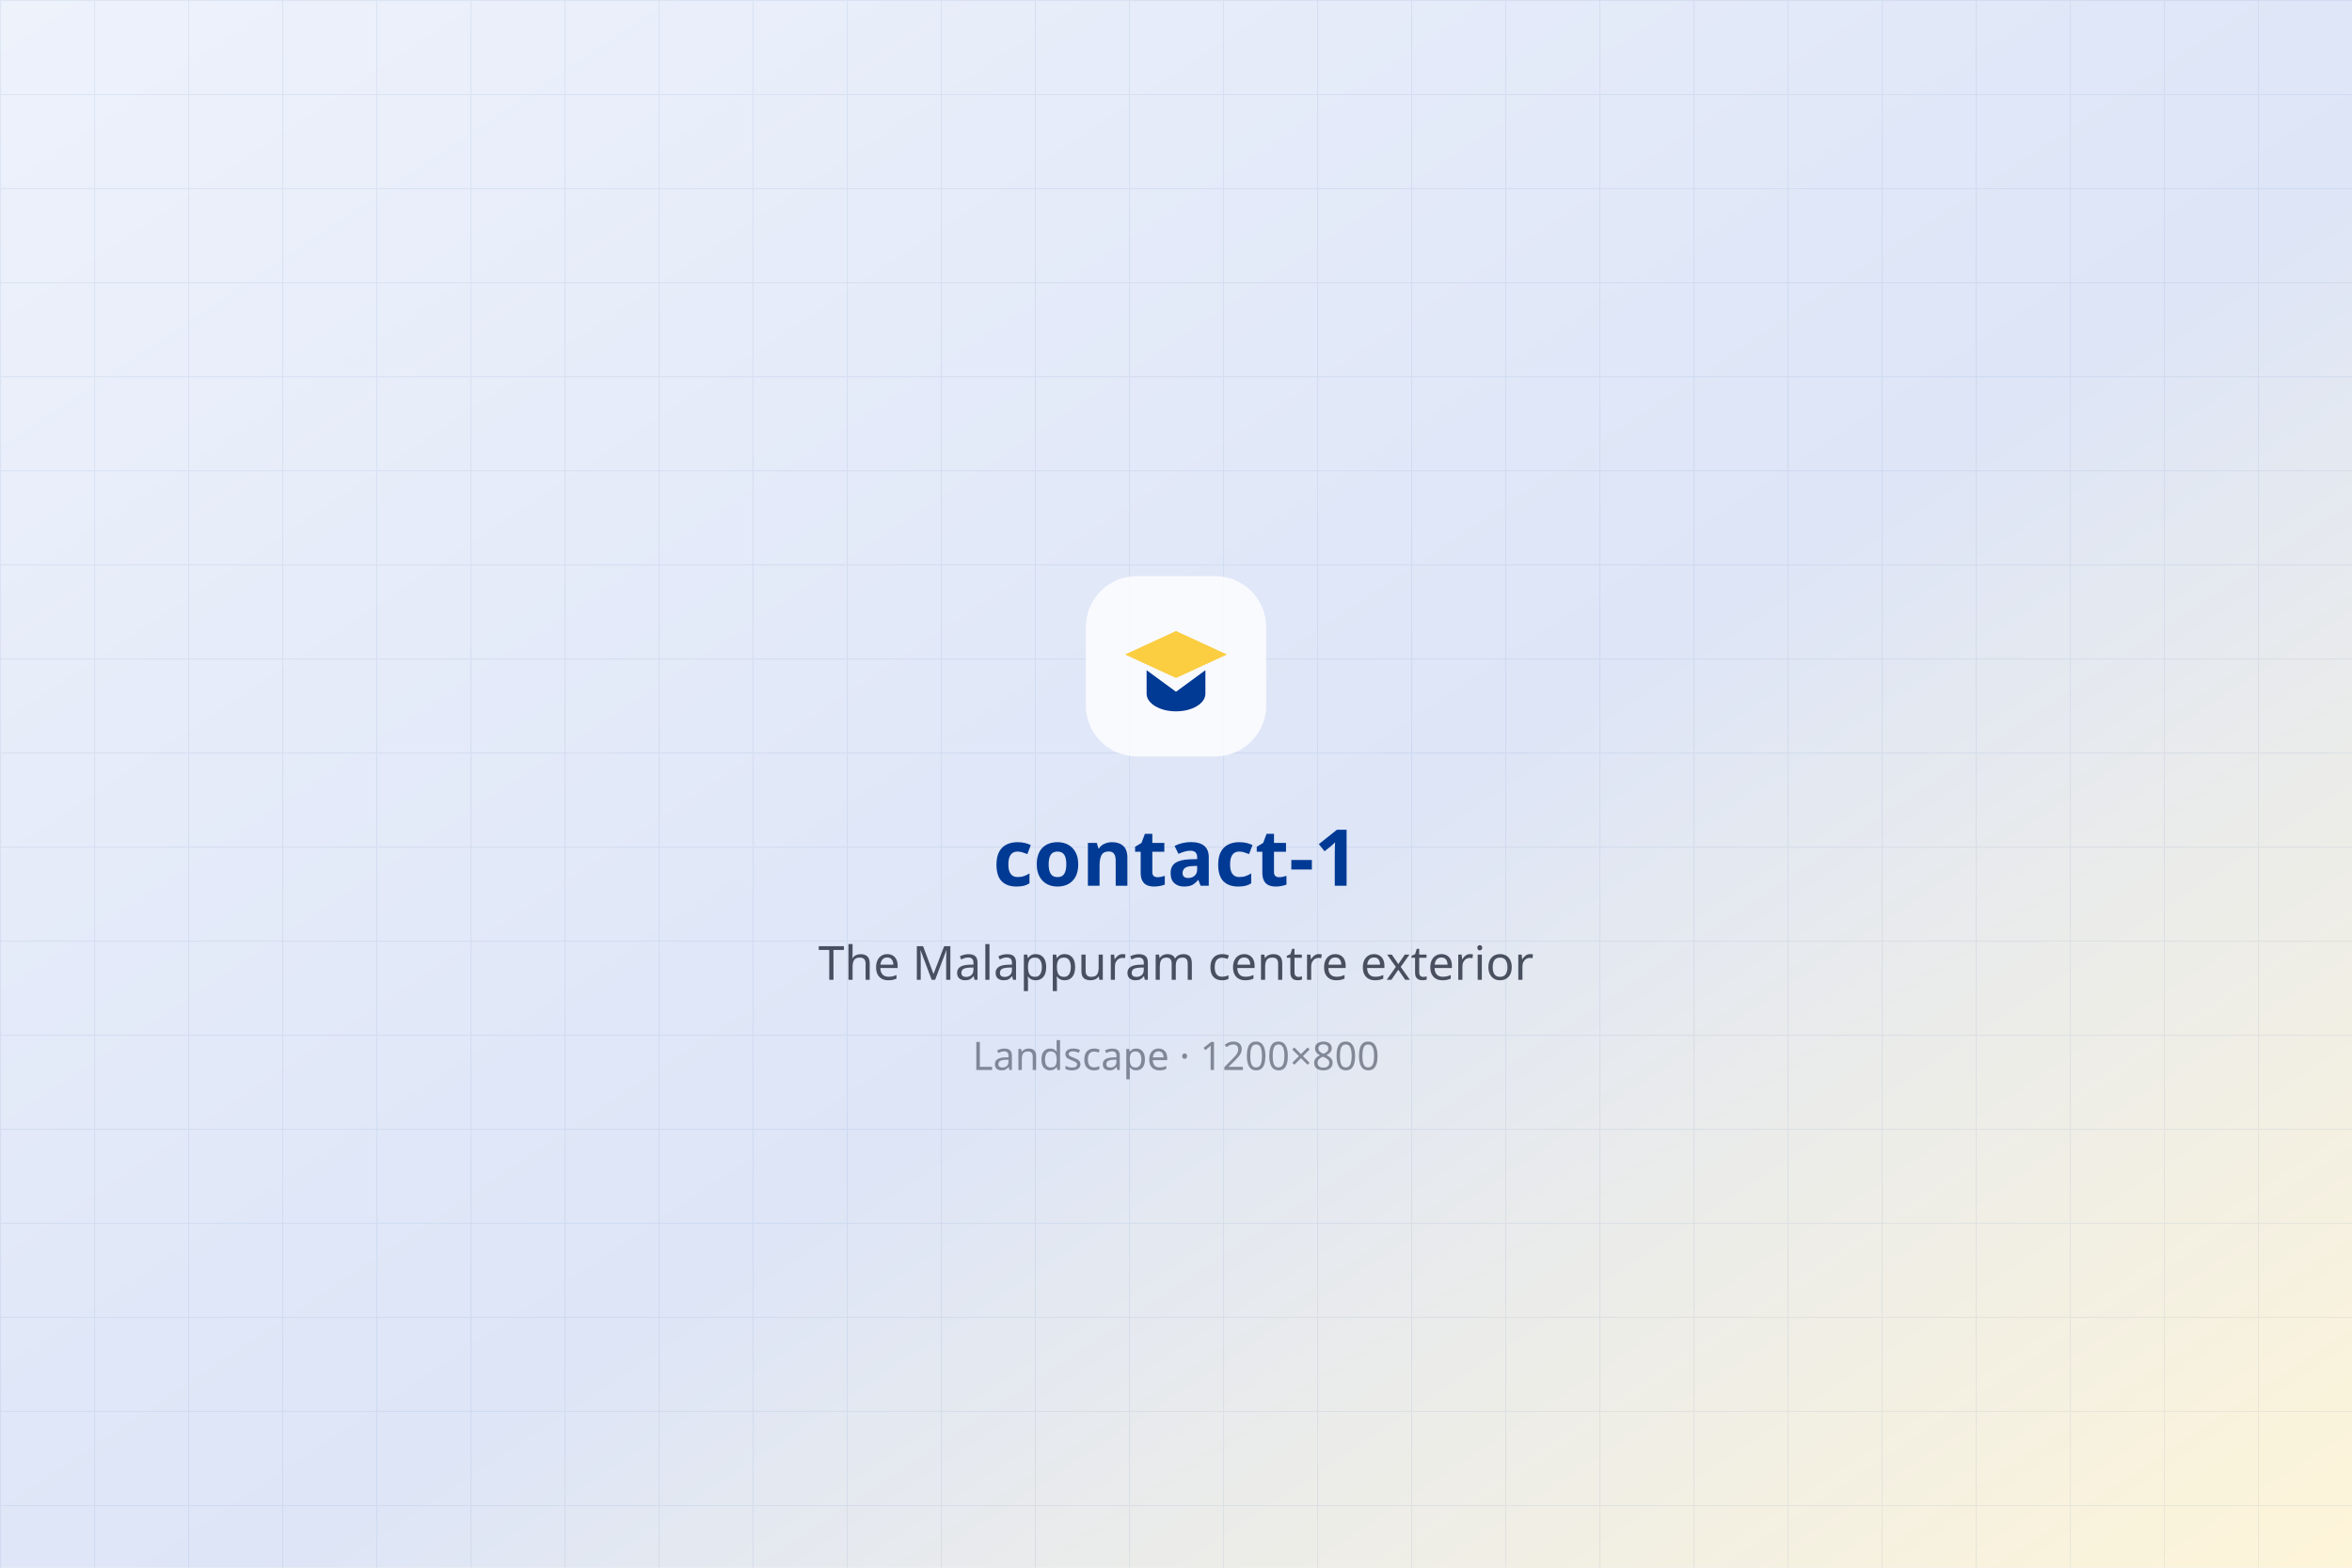
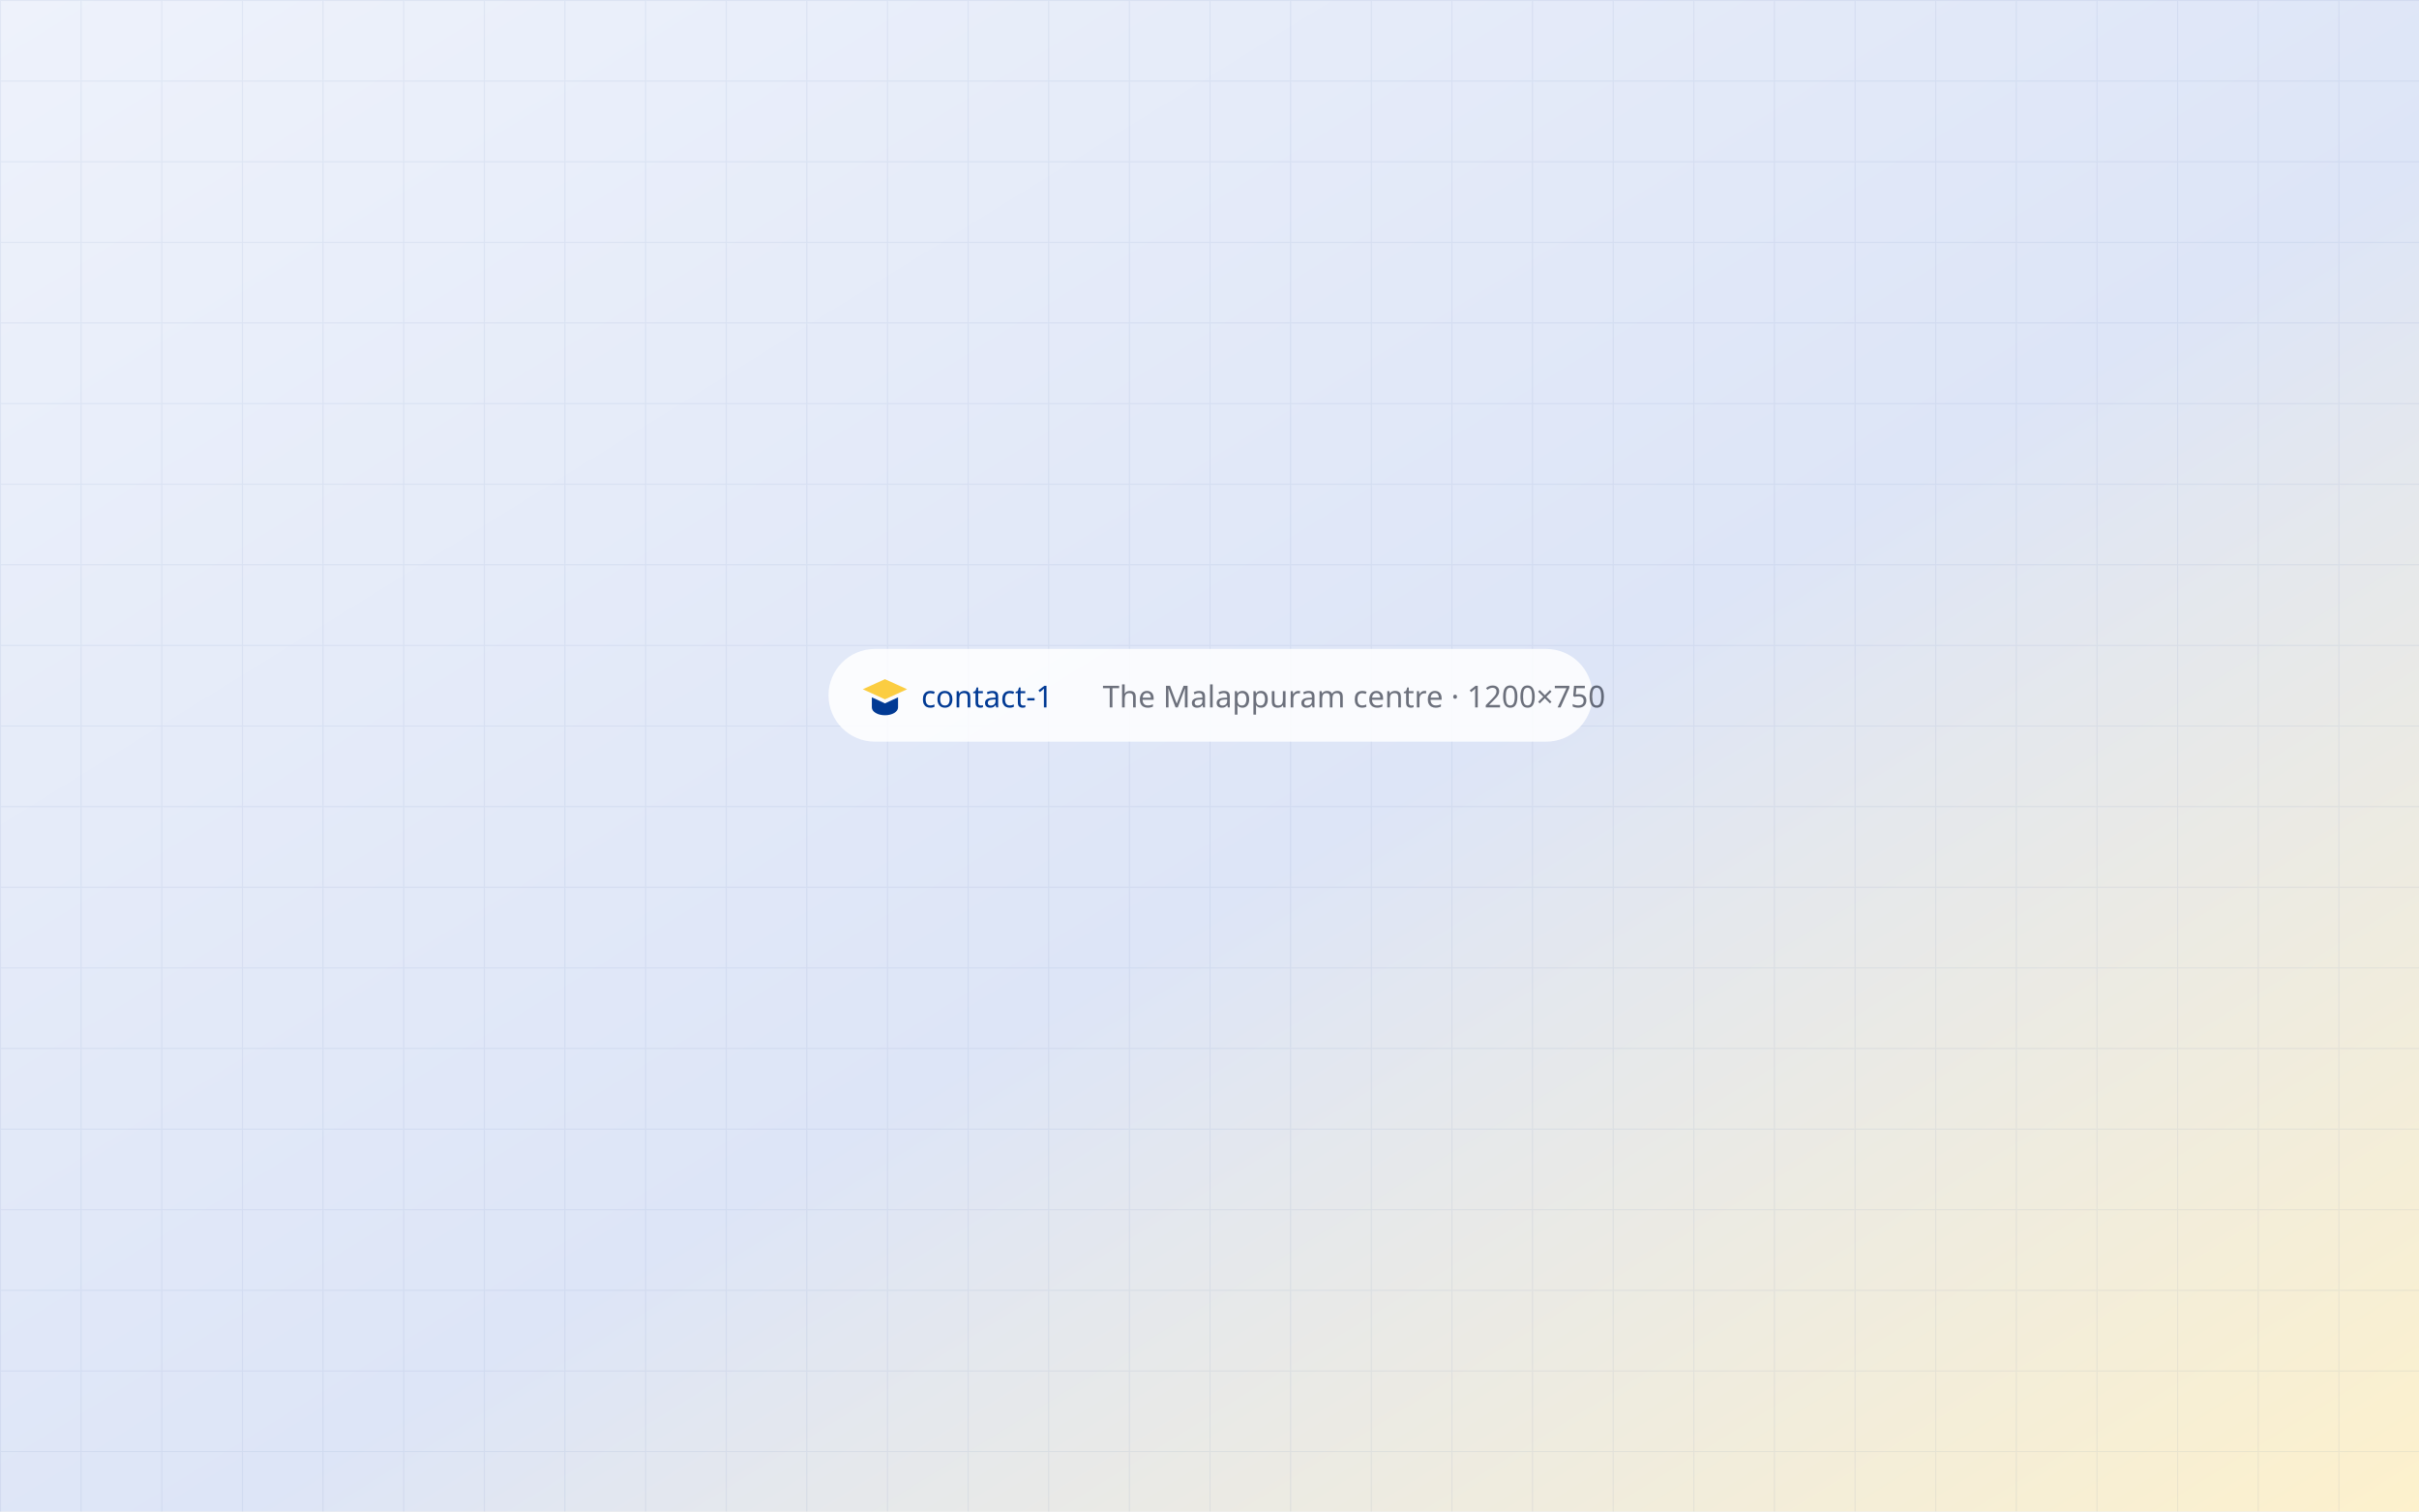
- <svg xmlns="http://www.w3.org/2000/svg" viewBox="0 0 1200 800" width="1200" height="800" role="img" aria-label="The Malappuram centre exterior">
+ <svg xmlns="http://www.w3.org/2000/svg" viewBox="0 0 1200 750" width="1200" height="750" role="img" aria-label="The Malappuram centre">
  <defs>
    <linearGradient id="g" x1="0" y1="0" x2="1" y2="1">
      <stop offset="0%" stop-color="#eef2fb" />
      <stop offset="55%" stop-color="#dde5f7" />
-       <stop offset="100%" stop-color="#fef5d8" />
+       <stop offset="100%" stop-color="#fdf1cc" />
    </linearGradient>
-     <pattern id="p" width="48" height="48" patternUnits="userSpaceOnUse">
-       <path d="M48 0H0v48" fill="none" stroke="#013a94" stroke-opacity="0.07" />
+     <pattern id="p" width="40" height="40" patternUnits="userSpaceOnUse">
+       <path d="M40 0H0v40" fill="none" stroke="#013a94" stroke-opacity="0.06" />
    </pattern>
  </defs>
-   <rect width="1200" height="800" fill="url(#g)" />
-   <rect width="1200" height="800" fill="url(#p)" />
-   <g transform="translate(600 340)">
-     <rect x="-46" y="-46" width="92" height="92" rx="26" fill="#ffffff" fill-opacity="0.8" />
-     <path d="M0 -18l26 12-26 12-26-12 26-12z" fill="#fbcd41" />
-     <path d="M-15 2v12c0 5 6.7 9 15 9s15-4 15-9V2L0 13-15 2z" fill="#013a94" />
+   <rect width="1200" height="750" fill="url(#g)" />
+   <rect width="1200" height="750" fill="url(#p)" />
+   <g transform="translate(600 345)">
+     <rect x="-189" y="-23" width="379" height="46" rx="23" fill="#ffffff" fill-opacity="0.85" />
+     <g transform="translate(-161 0)">
+       <path d="M0 -8l11 5-11 5-11-5 11-5z" fill="#fbcd41" />
+       <path d="M-6.5 1v5c0 2.2 2.9 3.9 6.5 3.9S6.5 8.2 6.5 6V1L0 4-6.5 1z" fill="#013a94" />
+     </g>
+     <text x="-143" y="6" font-family="'Work Sans',Segoe UI,system-ui,sans-serif" font-size="15" font-weight="500" fill="#013a94">contact-1</text>
+     <text x="-53" y="6" font-family="'Work Sans',Segoe UI,system-ui,sans-serif" font-size="15" fill="#0e1526" fill-opacity="0.6">The Malappuram centre · 1200×750</text>
  </g>
-   <text x="600" y="452" text-anchor="middle" font-family="Outfit,Segoe UI,system-ui,sans-serif" font-size="40" font-weight="600" fill="#013a94">contact-1</text>
-   <text x="600" y="500" text-anchor="middle" font-family="'Work Sans',Segoe UI,system-ui,sans-serif" font-size="24" fill="#0e1526" fill-opacity="0.72">The Malappuram centre exterior</text>
-   <text x="600" y="546" text-anchor="middle" font-family="'Work Sans',Segoe UI,system-ui,sans-serif" font-size="20" fill="#0e1526" fill-opacity="0.45">Landscape · 1200×800</text>
</svg>
